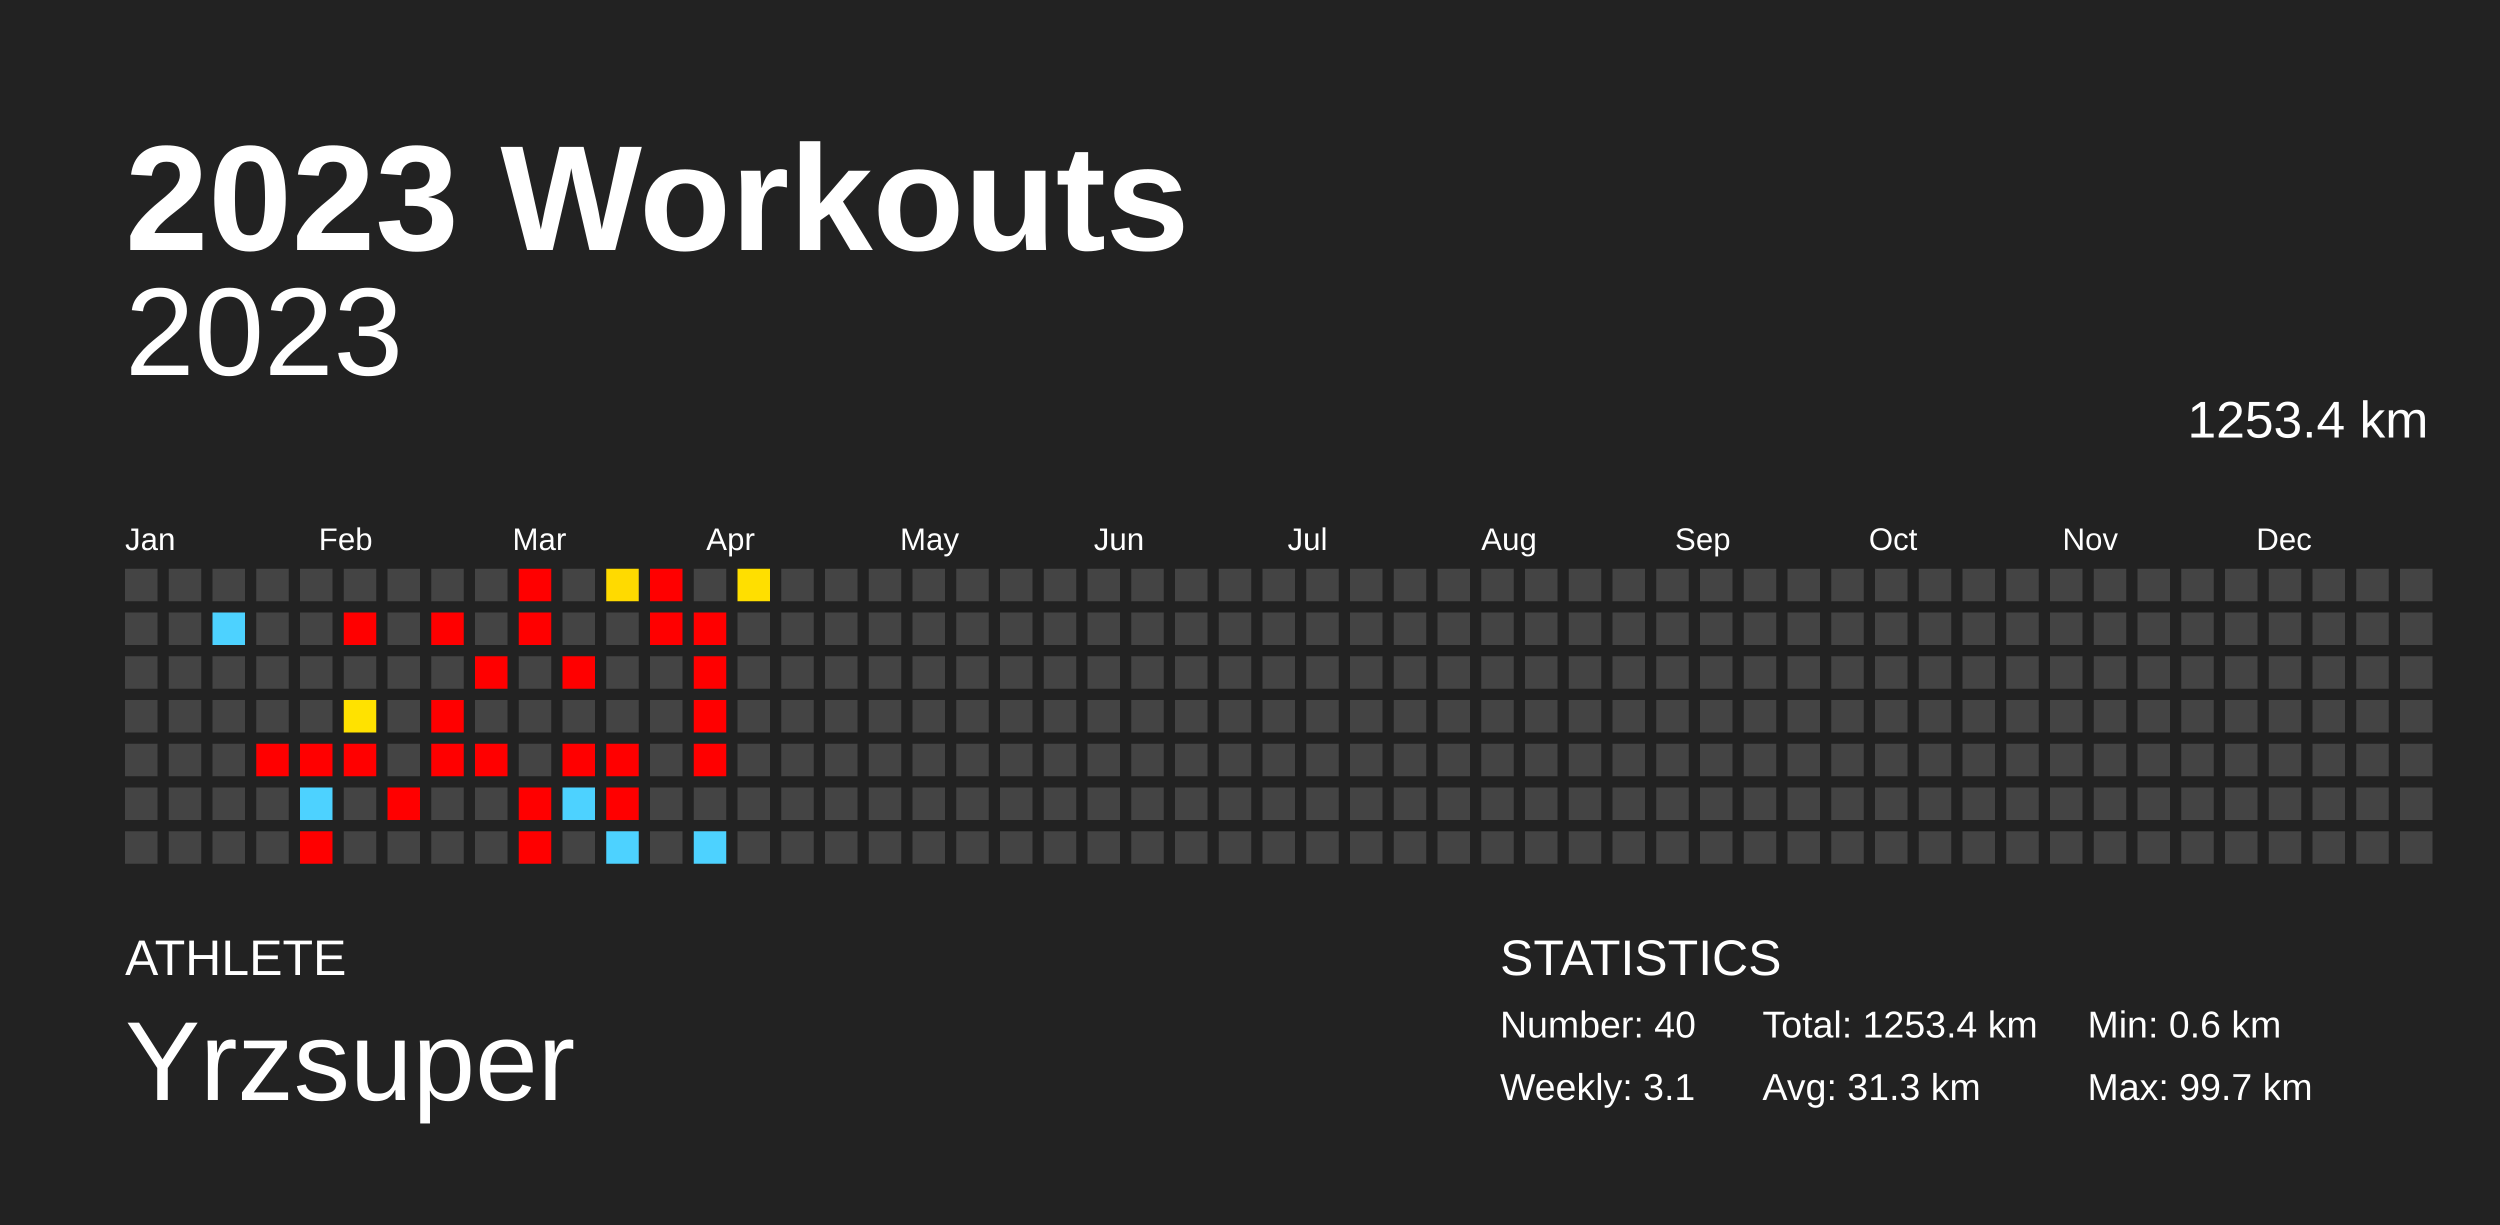
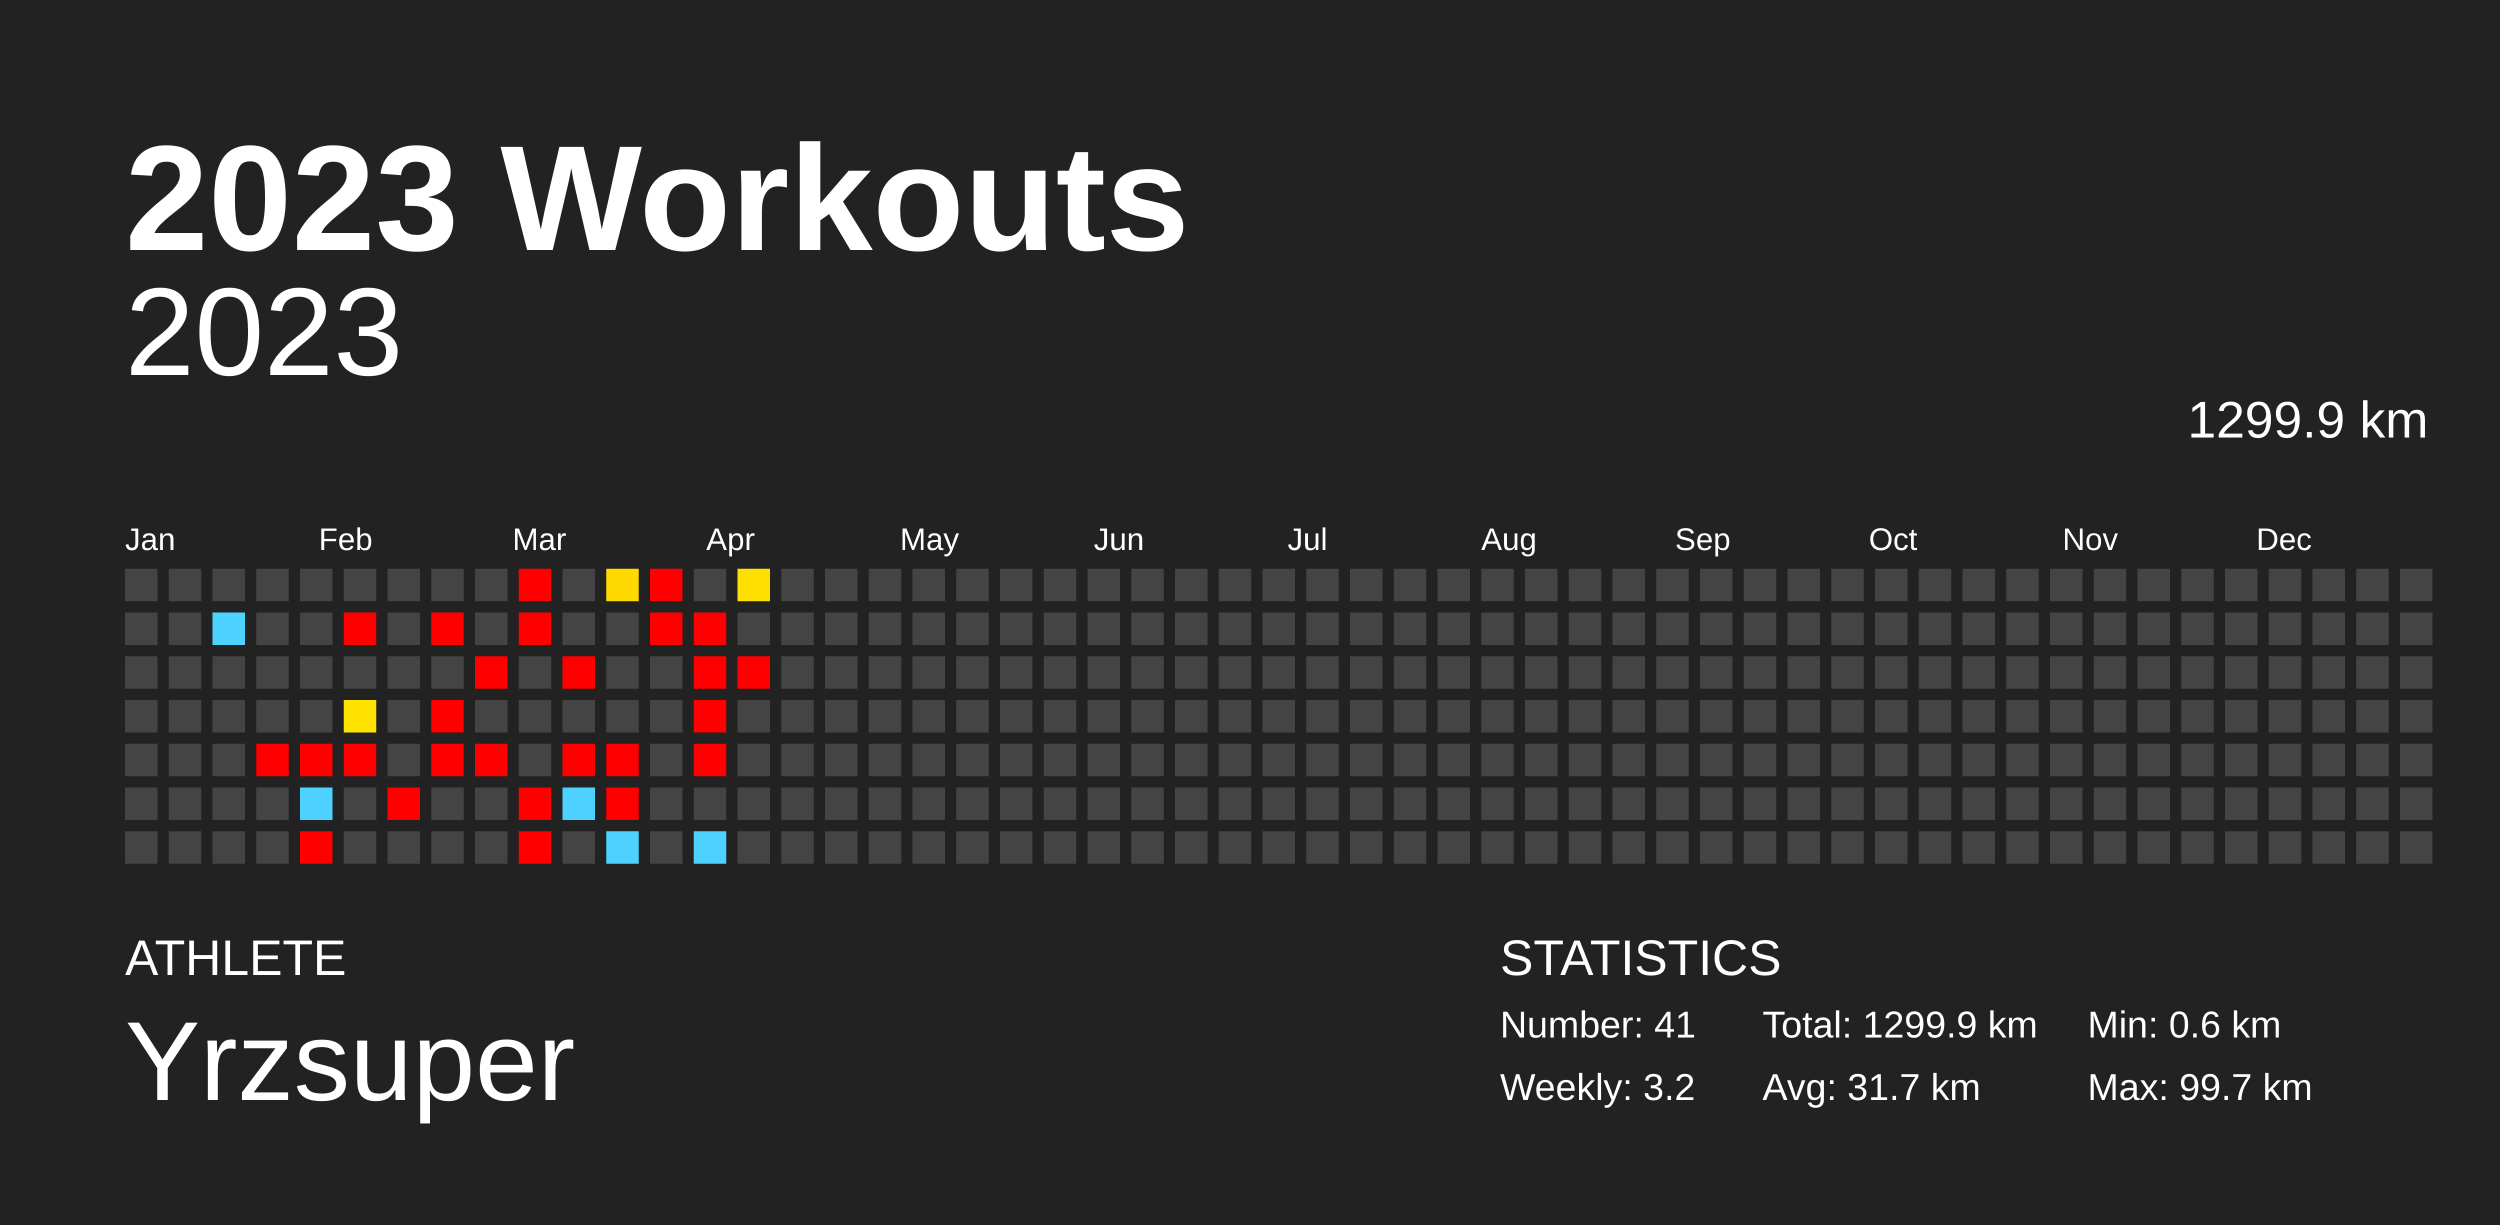
<svg xmlns="http://www.w3.org/2000/svg" baseProfile="full" height="98mm" version="1.1" viewBox="0,0,200,98" width="200mm">
  <defs />
  <rect fill="#222222" height="98" width="200" x="0" y="0" />
  <text fill="#FFFFFF" style="font-size:12px; font-family:Arial; font-weight:bold;" x="10" y="20">2023 Workouts</text>
  <text fill="#FFFFFF" style="font-size:4px; font-family:Arial" x="10" y="78">ATHLETE</text>
  <text fill="#FFFFFF" style="font-size:9px; font-family:Arial" x="10" y="88">Yrzsuper</text>
  <text fill="#FFFFFF" style="font-size:4px; font-family:Arial" x="120" y="78">STATISTICS</text>
-   <text fill="#FFFFFF" style="font-size:3px; font-family:Arial" x="120" y="83">Number: 40</text>
-   <text fill="#FFFFFF" style="font-size:3px; font-family:Arial" x="120" y="88">Weekly: 3.1</text>
-   <text fill="#FFFFFF" style="font-size:3px; font-family:Arial" x="141" y="83">Total: 1253.4 km</text>
-   <text fill="#FFFFFF" style="font-size:3px; font-family:Arial" x="141" y="88">Avg: 31.3 km</text>
+   <text fill="#FFFFFF" style="font-size:3px; font-family:Arial" x="120" y="83">Number: 41</text>
+   <text fill="#FFFFFF" style="font-size:3px; font-family:Arial" x="120" y="88">Weekly: 3.2</text>
+   <text fill="#FFFFFF" style="font-size:3px; font-family:Arial" x="141" y="83">Total: 1299.9 km</text>
+   <text fill="#FFFFFF" style="font-size:3px; font-family:Arial" x="141" y="88">Avg: 31.7 km</text>
  <text fill="#FFFFFF" style="font-size:3px; font-family:Arial" x="167" y="83">Min: 0.6 km</text>
  <text fill="#FFFFFF" style="font-size:3px; font-family:Arial" x="167" y="88">Max: 99.7 km</text>
  <text alignment-baseline="hanging" fill="#FFFFFF" style="font-size:10.0px; font-family:Arial;" x="10" y="30">2023</text>
-   <text alignment-baseline="hanging" fill="#FFFFFF" style="font-size:4.125px; font-family:Arial;" x="175" y="35">1253.4 km</text>
+   <text alignment-baseline="hanging" fill="#FFFFFF" style="font-size:4.125px; font-family:Arial;" x="175" y="35">1299.9 km</text>
  <text fill="#FFFFFF" style="font-size:2.5px; font-family:Arial" x="10.0" y="44">Jan</text>
  <text fill="#FFFFFF" style="font-size:2.5px; font-family:Arial" x="25.5" y="44">Feb</text>
  <text fill="#FFFFFF" style="font-size:2.5px; font-family:Arial" x="41.0" y="44">Mar</text>
  <text fill="#FFFFFF" style="font-size:2.5px; font-family:Arial" x="56.5" y="44">Apr</text>
  <text fill="#FFFFFF" style="font-size:2.5px; font-family:Arial" x="72.0" y="44">May</text>
  <text fill="#FFFFFF" style="font-size:2.5px; font-family:Arial" x="87.5" y="44">Jun</text>
  <text fill="#FFFFFF" style="font-size:2.5px; font-family:Arial" x="103.0" y="44">Jul</text>
  <text fill="#FFFFFF" style="font-size:2.5px; font-family:Arial" x="118.5" y="44">Aug</text>
  <text fill="#FFFFFF" style="font-size:2.5px; font-family:Arial" x="134.0" y="44">Sep</text>
  <text fill="#FFFFFF" style="font-size:2.5px; font-family:Arial" x="149.5" y="44">Oct</text>
  <text fill="#FFFFFF" style="font-size:2.5px; font-family:Arial" x="165.0" y="44">Nov</text>
  <text fill="#FFFFFF" style="font-size:2.5px; font-family:Arial" x="180.5" y="44">Dec</text>
  <rect fill="#444444" height="2.6" width="2.6" x="10.0" y="45.5" />
  <rect fill="#444444" height="2.6" width="2.6" x="10.0" y="49.0" />
  <rect fill="#444444" height="2.6" width="2.6" x="10.0" y="52.5" />
  <rect fill="#444444" height="2.6" width="2.6" x="10.0" y="56.0" />
  <rect fill="#444444" height="2.6" width="2.6" x="10.0" y="59.5" />
  <rect fill="#444444" height="2.6" width="2.6" x="10.0" y="63.0" />
  <rect fill="#444444" height="2.6" width="2.6" x="10.0" y="66.5" />
  <rect fill="#444444" height="2.6" width="2.6" x="13.5" y="45.5" />
  <rect fill="#444444" height="2.6" width="2.6" x="13.5" y="49.0" />
  <rect fill="#444444" height="2.6" width="2.6" x="13.5" y="52.5" />
  <rect fill="#444444" height="2.6" width="2.6" x="13.5" y="56.0" />
  <rect fill="#444444" height="2.6" width="2.6" x="13.5" y="59.5" />
  <rect fill="#444444" height="2.6" width="2.6" x="13.5" y="63.0" />
  <rect fill="#444444" height="2.6" width="2.6" x="13.5" y="66.5" />
  <rect fill="#444444" height="2.6" width="2.6" x="17.0" y="45.5" />
  <rect fill="#4dd2ff" height="2.6" width="2.6" x="17.0" y="49.0" />
  <rect fill="#444444" height="2.6" width="2.6" x="17.0" y="52.5" />
  <rect fill="#444444" height="2.6" width="2.6" x="17.0" y="56.0" />
  <rect fill="#444444" height="2.6" width="2.6" x="17.0" y="59.5" />
  <rect fill="#444444" height="2.6" width="2.6" x="17.0" y="63.0" />
  <rect fill="#444444" height="2.6" width="2.6" x="17.0" y="66.5" />
  <rect fill="#444444" height="2.6" width="2.6" x="20.5" y="45.5" />
  <rect fill="#444444" height="2.6" width="2.6" x="20.5" y="49.0" />
  <rect fill="#444444" height="2.6" width="2.6" x="20.5" y="52.5" />
  <rect fill="#444444" height="2.6" width="2.6" x="20.5" y="56.0" />
  <rect fill="red" height="2.6" width="2.6" x="20.5" y="59.5" />
  <rect fill="#444444" height="2.6" width="2.6" x="20.5" y="63.0" />
  <rect fill="#444444" height="2.6" width="2.6" x="20.5" y="66.5" />
  <rect fill="#444444" height="2.6" width="2.6" x="24.0" y="45.5" />
  <rect fill="#444444" height="2.6" width="2.6" x="24.0" y="49.0" />
  <rect fill="#444444" height="2.6" width="2.6" x="24.0" y="52.5" />
  <rect fill="#444444" height="2.6" width="2.6" x="24.0" y="56.0" />
  <rect fill="red" height="2.6" width="2.6" x="24.0" y="59.5" />
  <rect fill="#4dd2ff" height="2.6" width="2.6" x="24.0" y="63.0" />
  <rect fill="red" height="2.6" width="2.6" x="24.0" y="66.5" />
  <rect fill="#444444" height="2.6" width="2.6" x="27.5" y="45.5" />
  <rect fill="red" height="2.6" width="2.6" x="27.5" y="49.0" />
  <rect fill="#444444" height="2.6" width="2.6" x="27.5" y="52.5" />
  <rect fill="#ffe200" height="2.6" width="2.6" x="27.5" y="56.0" />
  <rect fill="red" height="2.6" width="2.6" x="27.5" y="59.5" />
  <rect fill="#444444" height="2.6" width="2.6" x="27.5" y="63.0" />
  <rect fill="#444444" height="2.6" width="2.6" x="27.5" y="66.5" />
  <rect fill="#444444" height="2.6" width="2.6" x="31.0" y="45.5" />
  <rect fill="#444444" height="2.6" width="2.6" x="31.0" y="49.0" />
  <rect fill="#444444" height="2.6" width="2.6" x="31.0" y="52.5" />
  <rect fill="#444444" height="2.6" width="2.6" x="31.0" y="56.0" />
  <rect fill="#444444" height="2.6" width="2.6" x="31.0" y="59.5" />
  <rect fill="red" height="2.6" width="2.6" x="31.0" y="63.0" />
  <rect fill="#444444" height="2.6" width="2.6" x="31.0" y="66.5" />
  <rect fill="#444444" height="2.6" width="2.6" x="34.5" y="45.5" />
  <rect fill="red" height="2.6" width="2.6" x="34.5" y="49.0" />
  <rect fill="#444444" height="2.6" width="2.6" x="34.5" y="52.5" />
  <rect fill="red" height="2.6" width="2.6" x="34.5" y="56.0" />
  <rect fill="red" height="2.6" width="2.6" x="34.5" y="59.5" />
  <rect fill="#444444" height="2.6" width="2.6" x="34.5" y="63.0" />
  <rect fill="#444444" height="2.6" width="2.6" x="34.5" y="66.5" />
  <rect fill="#444444" height="2.6" width="2.6" x="38.0" y="45.5" />
  <rect fill="#444444" height="2.6" width="2.6" x="38.0" y="49.0" />
  <rect fill="red" height="2.6" width="2.6" x="38.0" y="52.5" />
  <rect fill="#444444" height="2.6" width="2.6" x="38.0" y="56.0" />
  <rect fill="red" height="2.6" width="2.6" x="38.0" y="59.5" />
  <rect fill="#444444" height="2.6" width="2.6" x="38.0" y="63.0" />
  <rect fill="#444444" height="2.6" width="2.6" x="38.0" y="66.5" />
  <rect fill="red" height="2.6" width="2.6" x="41.5" y="45.5" />
  <rect fill="red" height="2.6" width="2.6" x="41.5" y="49.0" />
  <rect fill="#444444" height="2.6" width="2.6" x="41.5" y="52.5" />
  <rect fill="#444444" height="2.6" width="2.6" x="41.5" y="56.0" />
  <rect fill="#444444" height="2.6" width="2.6" x="41.5" y="59.5" />
  <rect fill="red" height="2.6" width="2.6" x="41.5" y="63.0" />
  <rect fill="red" height="2.6" width="2.6" x="41.5" y="66.5" />
  <rect fill="#444444" height="2.6" width="2.6" x="45.0" y="45.5" />
  <rect fill="#444444" height="2.6" width="2.6" x="45.0" y="49.0" />
  <rect fill="red" height="2.6" width="2.6" x="45.0" y="52.5" />
  <rect fill="#444444" height="2.6" width="2.6" x="45.0" y="56.0" />
  <rect fill="red" height="2.6" width="2.6" x="45.0" y="59.5" />
  <rect fill="#4dd2ff" height="2.6" width="2.6" x="45.0" y="63.0" />
  <rect fill="#444444" height="2.6" width="2.6" x="45.0" y="66.5" />
  <rect fill="#ffda00" height="2.6" width="2.6" x="48.5" y="45.5" />
  <rect fill="#444444" height="2.6" width="2.6" x="48.5" y="49.0" />
  <rect fill="#444444" height="2.6" width="2.6" x="48.5" y="52.5" />
  <rect fill="#444444" height="2.6" width="2.6" x="48.5" y="56.0" />
  <rect fill="red" height="2.6" width="2.6" x="48.5" y="59.5" />
  <rect fill="red" height="2.6" width="2.6" x="48.5" y="63.0" />
  <rect fill="#4dd2ff" height="2.6" width="2.6" x="48.5" y="66.5" />
  <rect fill="red" height="2.6" width="2.6" x="52.0" y="45.5" />
  <rect fill="red" height="2.6" width="2.6" x="52.0" y="49.0" />
  <rect fill="#444444" height="2.6" width="2.6" x="52.0" y="52.5" />
  <rect fill="#444444" height="2.6" width="2.6" x="52.0" y="56.0" />
  <rect fill="#444444" height="2.6" width="2.6" x="52.0" y="59.5" />
  <rect fill="#444444" height="2.6" width="2.6" x="52.0" y="63.0" />
  <rect fill="#444444" height="2.6" width="2.6" x="52.0" y="66.5" />
  <rect fill="#444444" height="2.6" width="2.6" x="55.5" y="45.5" />
  <rect fill="red" height="2.6" width="2.6" x="55.5" y="49.0" />
  <rect fill="red" height="2.6" width="2.6" x="55.5" y="52.5" />
  <rect fill="red" height="2.6" width="2.6" x="55.5" y="56.0" />
  <rect fill="red" height="2.6" width="2.6" x="55.5" y="59.5" />
  <rect fill="#444444" height="2.6" width="2.6" x="55.5" y="63.0" />
  <rect fill="#4dd2ff" height="2.6" width="2.6" x="55.5" y="66.5" />
  <rect fill="#ffdf00" height="2.6" width="2.6" x="59.0" y="45.5" />
  <rect fill="#444444" height="2.6" width="2.6" x="59.0" y="49.0" />
-   <rect fill="#444444" height="2.6" width="2.6" x="59.0" y="52.5" />
+   <rect fill="red" height="2.6" width="2.6" x="59.0" y="52.5" />
  <rect fill="#444444" height="2.6" width="2.6" x="59.0" y="56.0" />
  <rect fill="#444444" height="2.6" width="2.6" x="59.0" y="59.5" />
  <rect fill="#444444" height="2.6" width="2.6" x="59.0" y="63.0" />
  <rect fill="#444444" height="2.6" width="2.6" x="59.0" y="66.5" />
  <rect fill="#444444" height="2.6" width="2.6" x="62.5" y="45.5" />
  <rect fill="#444444" height="2.6" width="2.6" x="62.5" y="49.0" />
  <rect fill="#444444" height="2.6" width="2.6" x="62.5" y="52.5" />
  <rect fill="#444444" height="2.6" width="2.6" x="62.5" y="56.0" />
  <rect fill="#444444" height="2.6" width="2.6" x="62.5" y="59.5" />
  <rect fill="#444444" height="2.6" width="2.6" x="62.5" y="63.0" />
  <rect fill="#444444" height="2.6" width="2.6" x="62.5" y="66.5" />
  <rect fill="#444444" height="2.6" width="2.6" x="66.0" y="45.5" />
  <rect fill="#444444" height="2.6" width="2.6" x="66.0" y="49.0" />
  <rect fill="#444444" height="2.6" width="2.6" x="66.0" y="52.5" />
  <rect fill="#444444" height="2.6" width="2.6" x="66.0" y="56.0" />
  <rect fill="#444444" height="2.6" width="2.6" x="66.0" y="59.5" />
  <rect fill="#444444" height="2.6" width="2.6" x="66.0" y="63.0" />
  <rect fill="#444444" height="2.6" width="2.6" x="66.0" y="66.5" />
  <rect fill="#444444" height="2.6" width="2.6" x="69.5" y="45.5" />
  <rect fill="#444444" height="2.6" width="2.6" x="69.5" y="49.0" />
  <rect fill="#444444" height="2.6" width="2.6" x="69.5" y="52.5" />
  <rect fill="#444444" height="2.6" width="2.6" x="69.5" y="56.0" />
  <rect fill="#444444" height="2.6" width="2.6" x="69.5" y="59.5" />
  <rect fill="#444444" height="2.6" width="2.6" x="69.5" y="63.0" />
  <rect fill="#444444" height="2.6" width="2.6" x="69.5" y="66.5" />
  <rect fill="#444444" height="2.6" width="2.6" x="73.0" y="45.5" />
  <rect fill="#444444" height="2.6" width="2.6" x="73.0" y="49.0" />
  <rect fill="#444444" height="2.6" width="2.6" x="73.0" y="52.5" />
  <rect fill="#444444" height="2.6" width="2.6" x="73.0" y="56.0" />
  <rect fill="#444444" height="2.6" width="2.6" x="73.0" y="59.5" />
  <rect fill="#444444" height="2.6" width="2.6" x="73.0" y="63.0" />
  <rect fill="#444444" height="2.6" width="2.6" x="73.0" y="66.5" />
  <rect fill="#444444" height="2.6" width="2.6" x="76.5" y="45.5" />
  <rect fill="#444444" height="2.6" width="2.6" x="76.5" y="49.0" />
  <rect fill="#444444" height="2.6" width="2.6" x="76.5" y="52.5" />
  <rect fill="#444444" height="2.6" width="2.6" x="76.5" y="56.0" />
  <rect fill="#444444" height="2.6" width="2.6" x="76.5" y="59.5" />
  <rect fill="#444444" height="2.6" width="2.6" x="76.5" y="63.0" />
  <rect fill="#444444" height="2.6" width="2.6" x="76.5" y="66.5" />
  <rect fill="#444444" height="2.6" width="2.6" x="80.0" y="45.5" />
  <rect fill="#444444" height="2.6" width="2.6" x="80.0" y="49.0" />
  <rect fill="#444444" height="2.6" width="2.6" x="80.0" y="52.5" />
  <rect fill="#444444" height="2.6" width="2.6" x="80.0" y="56.0" />
  <rect fill="#444444" height="2.6" width="2.6" x="80.0" y="59.5" />
  <rect fill="#444444" height="2.6" width="2.6" x="80.0" y="63.0" />
  <rect fill="#444444" height="2.6" width="2.6" x="80.0" y="66.5" />
  <rect fill="#444444" height="2.6" width="2.6" x="83.5" y="45.5" />
  <rect fill="#444444" height="2.6" width="2.6" x="83.5" y="49.0" />
  <rect fill="#444444" height="2.6" width="2.6" x="83.5" y="52.5" />
  <rect fill="#444444" height="2.6" width="2.6" x="83.5" y="56.0" />
  <rect fill="#444444" height="2.6" width="2.6" x="83.5" y="59.5" />
  <rect fill="#444444" height="2.6" width="2.6" x="83.5" y="63.0" />
  <rect fill="#444444" height="2.6" width="2.6" x="83.5" y="66.5" />
  <rect fill="#444444" height="2.6" width="2.6" x="87.0" y="45.5" />
  <rect fill="#444444" height="2.6" width="2.6" x="87.0" y="49.0" />
  <rect fill="#444444" height="2.6" width="2.6" x="87.0" y="52.5" />
  <rect fill="#444444" height="2.6" width="2.6" x="87.0" y="56.0" />
  <rect fill="#444444" height="2.6" width="2.6" x="87.0" y="59.5" />
  <rect fill="#444444" height="2.6" width="2.6" x="87.0" y="63.0" />
  <rect fill="#444444" height="2.6" width="2.6" x="87.0" y="66.5" />
  <rect fill="#444444" height="2.6" width="2.6" x="90.5" y="45.5" />
  <rect fill="#444444" height="2.6" width="2.6" x="90.5" y="49.0" />
  <rect fill="#444444" height="2.6" width="2.6" x="90.5" y="52.5" />
  <rect fill="#444444" height="2.6" width="2.6" x="90.5" y="56.0" />
  <rect fill="#444444" height="2.6" width="2.6" x="90.5" y="59.5" />
  <rect fill="#444444" height="2.6" width="2.6" x="90.5" y="63.0" />
  <rect fill="#444444" height="2.6" width="2.6" x="90.5" y="66.5" />
  <rect fill="#444444" height="2.6" width="2.6" x="94.0" y="45.5" />
  <rect fill="#444444" height="2.6" width="2.6" x="94.0" y="49.0" />
  <rect fill="#444444" height="2.6" width="2.6" x="94.0" y="52.5" />
  <rect fill="#444444" height="2.6" width="2.6" x="94.0" y="56.0" />
  <rect fill="#444444" height="2.6" width="2.6" x="94.0" y="59.5" />
  <rect fill="#444444" height="2.6" width="2.6" x="94.0" y="63.0" />
  <rect fill="#444444" height="2.6" width="2.6" x="94.0" y="66.5" />
  <rect fill="#444444" height="2.6" width="2.6" x="97.5" y="45.5" />
  <rect fill="#444444" height="2.6" width="2.6" x="97.5" y="49.0" />
  <rect fill="#444444" height="2.6" width="2.6" x="97.5" y="52.5" />
  <rect fill="#444444" height="2.6" width="2.6" x="97.5" y="56.0" />
  <rect fill="#444444" height="2.6" width="2.6" x="97.5" y="59.5" />
  <rect fill="#444444" height="2.6" width="2.6" x="97.5" y="63.0" />
  <rect fill="#444444" height="2.6" width="2.6" x="97.5" y="66.5" />
  <rect fill="#444444" height="2.6" width="2.6" x="101.0" y="45.5" />
  <rect fill="#444444" height="2.6" width="2.6" x="101.0" y="49.0" />
  <rect fill="#444444" height="2.6" width="2.6" x="101.0" y="52.5" />
  <rect fill="#444444" height="2.6" width="2.6" x="101.0" y="56.0" />
  <rect fill="#444444" height="2.6" width="2.6" x="101.0" y="59.5" />
  <rect fill="#444444" height="2.6" width="2.6" x="101.0" y="63.0" />
  <rect fill="#444444" height="2.6" width="2.6" x="101.0" y="66.5" />
  <rect fill="#444444" height="2.6" width="2.6" x="104.5" y="45.5" />
  <rect fill="#444444" height="2.6" width="2.6" x="104.5" y="49.0" />
  <rect fill="#444444" height="2.6" width="2.6" x="104.5" y="52.5" />
  <rect fill="#444444" height="2.6" width="2.6" x="104.5" y="56.0" />
  <rect fill="#444444" height="2.6" width="2.6" x="104.5" y="59.5" />
  <rect fill="#444444" height="2.6" width="2.6" x="104.5" y="63.0" />
  <rect fill="#444444" height="2.6" width="2.6" x="104.5" y="66.5" />
  <rect fill="#444444" height="2.6" width="2.6" x="108.0" y="45.5" />
  <rect fill="#444444" height="2.6" width="2.6" x="108.0" y="49.0" />
  <rect fill="#444444" height="2.6" width="2.6" x="108.0" y="52.5" />
  <rect fill="#444444" height="2.6" width="2.6" x="108.0" y="56.0" />
  <rect fill="#444444" height="2.6" width="2.6" x="108.0" y="59.5" />
  <rect fill="#444444" height="2.6" width="2.6" x="108.0" y="63.0" />
  <rect fill="#444444" height="2.6" width="2.6" x="108.0" y="66.5" />
  <rect fill="#444444" height="2.6" width="2.6" x="111.5" y="45.5" />
  <rect fill="#444444" height="2.6" width="2.6" x="111.5" y="49.0" />
  <rect fill="#444444" height="2.6" width="2.6" x="111.5" y="52.5" />
  <rect fill="#444444" height="2.6" width="2.6" x="111.5" y="56.0" />
  <rect fill="#444444" height="2.6" width="2.6" x="111.5" y="59.5" />
  <rect fill="#444444" height="2.6" width="2.6" x="111.5" y="63.0" />
  <rect fill="#444444" height="2.6" width="2.6" x="111.5" y="66.5" />
  <rect fill="#444444" height="2.6" width="2.6" x="115.0" y="45.5" />
  <rect fill="#444444" height="2.6" width="2.6" x="115.0" y="49.0" />
  <rect fill="#444444" height="2.6" width="2.6" x="115.0" y="52.5" />
  <rect fill="#444444" height="2.6" width="2.6" x="115.0" y="56.0" />
  <rect fill="#444444" height="2.6" width="2.6" x="115.0" y="59.5" />
  <rect fill="#444444" height="2.6" width="2.6" x="115.0" y="63.0" />
  <rect fill="#444444" height="2.6" width="2.6" x="115.0" y="66.5" />
  <rect fill="#444444" height="2.6" width="2.6" x="118.5" y="45.5" />
  <rect fill="#444444" height="2.6" width="2.6" x="118.5" y="49.0" />
  <rect fill="#444444" height="2.6" width="2.6" x="118.5" y="52.5" />
  <rect fill="#444444" height="2.6" width="2.6" x="118.5" y="56.0" />
  <rect fill="#444444" height="2.6" width="2.6" x="118.5" y="59.5" />
  <rect fill="#444444" height="2.6" width="2.6" x="118.5" y="63.0" />
  <rect fill="#444444" height="2.6" width="2.6" x="118.5" y="66.5" />
  <rect fill="#444444" height="2.6" width="2.6" x="122.0" y="45.5" />
  <rect fill="#444444" height="2.6" width="2.6" x="122.0" y="49.0" />
  <rect fill="#444444" height="2.6" width="2.6" x="122.0" y="52.5" />
  <rect fill="#444444" height="2.6" width="2.6" x="122.0" y="56.0" />
  <rect fill="#444444" height="2.6" width="2.6" x="122.0" y="59.5" />
  <rect fill="#444444" height="2.6" width="2.6" x="122.0" y="63.0" />
  <rect fill="#444444" height="2.6" width="2.6" x="122.0" y="66.5" />
  <rect fill="#444444" height="2.6" width="2.6" x="125.5" y="45.5" />
  <rect fill="#444444" height="2.6" width="2.6" x="125.5" y="49.0" />
  <rect fill="#444444" height="2.6" width="2.6" x="125.5" y="52.5" />
  <rect fill="#444444" height="2.6" width="2.6" x="125.5" y="56.0" />
  <rect fill="#444444" height="2.6" width="2.6" x="125.5" y="59.5" />
  <rect fill="#444444" height="2.6" width="2.6" x="125.5" y="63.0" />
  <rect fill="#444444" height="2.6" width="2.6" x="125.5" y="66.5" />
  <rect fill="#444444" height="2.6" width="2.6" x="129.0" y="45.5" />
  <rect fill="#444444" height="2.6" width="2.6" x="129.0" y="49.0" />
  <rect fill="#444444" height="2.6" width="2.6" x="129.0" y="52.5" />
  <rect fill="#444444" height="2.6" width="2.6" x="129.0" y="56.0" />
  <rect fill="#444444" height="2.6" width="2.6" x="129.0" y="59.5" />
  <rect fill="#444444" height="2.6" width="2.6" x="129.0" y="63.0" />
  <rect fill="#444444" height="2.6" width="2.6" x="129.0" y="66.5" />
  <rect fill="#444444" height="2.6" width="2.6" x="132.5" y="45.5" />
  <rect fill="#444444" height="2.6" width="2.6" x="132.5" y="49.0" />
  <rect fill="#444444" height="2.6" width="2.6" x="132.5" y="52.5" />
  <rect fill="#444444" height="2.6" width="2.6" x="132.5" y="56.0" />
  <rect fill="#444444" height="2.6" width="2.6" x="132.5" y="59.5" />
  <rect fill="#444444" height="2.6" width="2.6" x="132.5" y="63.0" />
  <rect fill="#444444" height="2.6" width="2.6" x="132.5" y="66.5" />
  <rect fill="#444444" height="2.6" width="2.6" x="136.0" y="45.5" />
  <rect fill="#444444" height="2.6" width="2.6" x="136.0" y="49.0" />
  <rect fill="#444444" height="2.6" width="2.6" x="136.0" y="52.5" />
  <rect fill="#444444" height="2.6" width="2.6" x="136.0" y="56.0" />
  <rect fill="#444444" height="2.6" width="2.6" x="136.0" y="59.5" />
  <rect fill="#444444" height="2.6" width="2.6" x="136.0" y="63.0" />
  <rect fill="#444444" height="2.6" width="2.6" x="136.0" y="66.5" />
  <rect fill="#444444" height="2.6" width="2.6" x="139.5" y="45.5" />
  <rect fill="#444444" height="2.6" width="2.6" x="139.5" y="49.0" />
  <rect fill="#444444" height="2.6" width="2.6" x="139.5" y="52.5" />
  <rect fill="#444444" height="2.6" width="2.6" x="139.5" y="56.0" />
  <rect fill="#444444" height="2.6" width="2.6" x="139.5" y="59.5" />
  <rect fill="#444444" height="2.6" width="2.6" x="139.5" y="63.0" />
  <rect fill="#444444" height="2.6" width="2.6" x="139.5" y="66.5" />
  <rect fill="#444444" height="2.6" width="2.6" x="143.0" y="45.5" />
  <rect fill="#444444" height="2.6" width="2.6" x="143.0" y="49.0" />
  <rect fill="#444444" height="2.6" width="2.6" x="143.0" y="52.5" />
  <rect fill="#444444" height="2.6" width="2.6" x="143.0" y="56.0" />
  <rect fill="#444444" height="2.6" width="2.6" x="143.0" y="59.5" />
  <rect fill="#444444" height="2.6" width="2.6" x="143.0" y="63.0" />
  <rect fill="#444444" height="2.6" width="2.6" x="143.0" y="66.5" />
  <rect fill="#444444" height="2.6" width="2.6" x="146.5" y="45.5" />
  <rect fill="#444444" height="2.6" width="2.6" x="146.5" y="49.0" />
  <rect fill="#444444" height="2.6" width="2.6" x="146.5" y="52.5" />
  <rect fill="#444444" height="2.6" width="2.6" x="146.5" y="56.0" />
  <rect fill="#444444" height="2.6" width="2.6" x="146.5" y="59.5" />
  <rect fill="#444444" height="2.6" width="2.6" x="146.5" y="63.0" />
  <rect fill="#444444" height="2.6" width="2.6" x="146.5" y="66.5" />
  <rect fill="#444444" height="2.6" width="2.6" x="150.0" y="45.5" />
  <rect fill="#444444" height="2.6" width="2.6" x="150.0" y="49.0" />
  <rect fill="#444444" height="2.6" width="2.6" x="150.0" y="52.5" />
  <rect fill="#444444" height="2.6" width="2.6" x="150.0" y="56.0" />
  <rect fill="#444444" height="2.6" width="2.6" x="150.0" y="59.5" />
  <rect fill="#444444" height="2.6" width="2.6" x="150.0" y="63.0" />
  <rect fill="#444444" height="2.6" width="2.6" x="150.0" y="66.5" />
  <rect fill="#444444" height="2.6" width="2.6" x="153.5" y="45.5" />
  <rect fill="#444444" height="2.6" width="2.6" x="153.5" y="49.0" />
  <rect fill="#444444" height="2.6" width="2.6" x="153.5" y="52.5" />
  <rect fill="#444444" height="2.6" width="2.6" x="153.5" y="56.0" />
  <rect fill="#444444" height="2.6" width="2.6" x="153.5" y="59.5" />
  <rect fill="#444444" height="2.6" width="2.6" x="153.5" y="63.0" />
  <rect fill="#444444" height="2.6" width="2.6" x="153.5" y="66.5" />
  <rect fill="#444444" height="2.6" width="2.6" x="157.0" y="45.5" />
  <rect fill="#444444" height="2.6" width="2.6" x="157.0" y="49.0" />
  <rect fill="#444444" height="2.6" width="2.6" x="157.0" y="52.5" />
  <rect fill="#444444" height="2.6" width="2.6" x="157.0" y="56.0" />
  <rect fill="#444444" height="2.6" width="2.6" x="157.0" y="59.5" />
  <rect fill="#444444" height="2.6" width="2.6" x="157.0" y="63.0" />
  <rect fill="#444444" height="2.6" width="2.6" x="157.0" y="66.5" />
  <rect fill="#444444" height="2.6" width="2.6" x="160.5" y="45.5" />
  <rect fill="#444444" height="2.6" width="2.6" x="160.5" y="49.0" />
  <rect fill="#444444" height="2.6" width="2.6" x="160.5" y="52.5" />
  <rect fill="#444444" height="2.6" width="2.6" x="160.5" y="56.0" />
  <rect fill="#444444" height="2.6" width="2.6" x="160.5" y="59.5" />
  <rect fill="#444444" height="2.6" width="2.6" x="160.5" y="63.0" />
  <rect fill="#444444" height="2.6" width="2.6" x="160.5" y="66.5" />
  <rect fill="#444444" height="2.6" width="2.6" x="164.0" y="45.5" />
  <rect fill="#444444" height="2.6" width="2.6" x="164.0" y="49.0" />
  <rect fill="#444444" height="2.6" width="2.6" x="164.0" y="52.5" />
  <rect fill="#444444" height="2.6" width="2.6" x="164.0" y="56.0" />
  <rect fill="#444444" height="2.6" width="2.6" x="164.0" y="59.5" />
  <rect fill="#444444" height="2.6" width="2.6" x="164.0" y="63.0" />
  <rect fill="#444444" height="2.6" width="2.6" x="164.0" y="66.5" />
  <rect fill="#444444" height="2.6" width="2.6" x="167.5" y="45.5" />
  <rect fill="#444444" height="2.6" width="2.6" x="167.5" y="49.0" />
  <rect fill="#444444" height="2.6" width="2.6" x="167.5" y="52.5" />
  <rect fill="#444444" height="2.6" width="2.6" x="167.5" y="56.0" />
  <rect fill="#444444" height="2.6" width="2.6" x="167.5" y="59.5" />
  <rect fill="#444444" height="2.6" width="2.6" x="167.5" y="63.0" />
  <rect fill="#444444" height="2.6" width="2.6" x="167.5" y="66.5" />
  <rect fill="#444444" height="2.6" width="2.6" x="171.0" y="45.5" />
  <rect fill="#444444" height="2.6" width="2.6" x="171.0" y="49.0" />
  <rect fill="#444444" height="2.6" width="2.6" x="171.0" y="52.5" />
  <rect fill="#444444" height="2.6" width="2.6" x="171.0" y="56.0" />
  <rect fill="#444444" height="2.6" width="2.6" x="171.0" y="59.5" />
  <rect fill="#444444" height="2.6" width="2.6" x="171.0" y="63.0" />
  <rect fill="#444444" height="2.6" width="2.6" x="171.0" y="66.5" />
  <rect fill="#444444" height="2.6" width="2.6" x="174.5" y="45.5" />
  <rect fill="#444444" height="2.6" width="2.6" x="174.5" y="49.0" />
  <rect fill="#444444" height="2.6" width="2.6" x="174.5" y="52.5" />
  <rect fill="#444444" height="2.6" width="2.6" x="174.5" y="56.0" />
  <rect fill="#444444" height="2.6" width="2.6" x="174.5" y="59.5" />
  <rect fill="#444444" height="2.6" width="2.6" x="174.5" y="63.0" />
  <rect fill="#444444" height="2.6" width="2.6" x="174.5" y="66.5" />
  <rect fill="#444444" height="2.6" width="2.6" x="178.0" y="45.5" />
  <rect fill="#444444" height="2.6" width="2.6" x="178.0" y="49.0" />
  <rect fill="#444444" height="2.6" width="2.6" x="178.0" y="52.5" />
  <rect fill="#444444" height="2.6" width="2.6" x="178.0" y="56.0" />
  <rect fill="#444444" height="2.6" width="2.6" x="178.0" y="59.5" />
  <rect fill="#444444" height="2.6" width="2.6" x="178.0" y="63.0" />
  <rect fill="#444444" height="2.6" width="2.6" x="178.0" y="66.5" />
  <rect fill="#444444" height="2.6" width="2.6" x="181.5" y="45.5" />
  <rect fill="#444444" height="2.6" width="2.6" x="181.5" y="49.0" />
  <rect fill="#444444" height="2.6" width="2.6" x="181.5" y="52.5" />
  <rect fill="#444444" height="2.6" width="2.6" x="181.5" y="56.0" />
  <rect fill="#444444" height="2.6" width="2.6" x="181.5" y="59.5" />
  <rect fill="#444444" height="2.6" width="2.6" x="181.5" y="63.0" />
  <rect fill="#444444" height="2.6" width="2.6" x="181.5" y="66.5" />
  <rect fill="#444444" height="2.6" width="2.6" x="185.0" y="45.5" />
  <rect fill="#444444" height="2.6" width="2.6" x="185.0" y="49.0" />
  <rect fill="#444444" height="2.6" width="2.6" x="185.0" y="52.5" />
  <rect fill="#444444" height="2.6" width="2.6" x="185.0" y="56.0" />
  <rect fill="#444444" height="2.6" width="2.6" x="185.0" y="59.5" />
  <rect fill="#444444" height="2.6" width="2.6" x="185.0" y="63.0" />
  <rect fill="#444444" height="2.6" width="2.6" x="185.0" y="66.5" />
  <rect fill="#444444" height="2.6" width="2.6" x="188.5" y="45.5" />
  <rect fill="#444444" height="2.6" width="2.6" x="188.5" y="49.0" />
  <rect fill="#444444" height="2.6" width="2.6" x="188.5" y="52.5" />
  <rect fill="#444444" height="2.6" width="2.6" x="188.5" y="56.0" />
  <rect fill="#444444" height="2.6" width="2.6" x="188.5" y="59.5" />
  <rect fill="#444444" height="2.6" width="2.6" x="188.5" y="63.0" />
  <rect fill="#444444" height="2.6" width="2.6" x="188.5" y="66.5" />
  <rect fill="#444444" height="2.6" width="2.6" x="192.0" y="45.5" />
  <rect fill="#444444" height="2.6" width="2.6" x="192.0" y="49.0" />
  <rect fill="#444444" height="2.6" width="2.6" x="192.0" y="52.5" />
  <rect fill="#444444" height="2.6" width="2.6" x="192.0" y="56.0" />
  <rect fill="#444444" height="2.6" width="2.6" x="192.0" y="59.5" />
  <rect fill="#444444" height="2.6" width="2.6" x="192.0" y="63.0" />
  <rect fill="#444444" height="2.6" width="2.6" x="192.0" y="66.5" />
</svg>
